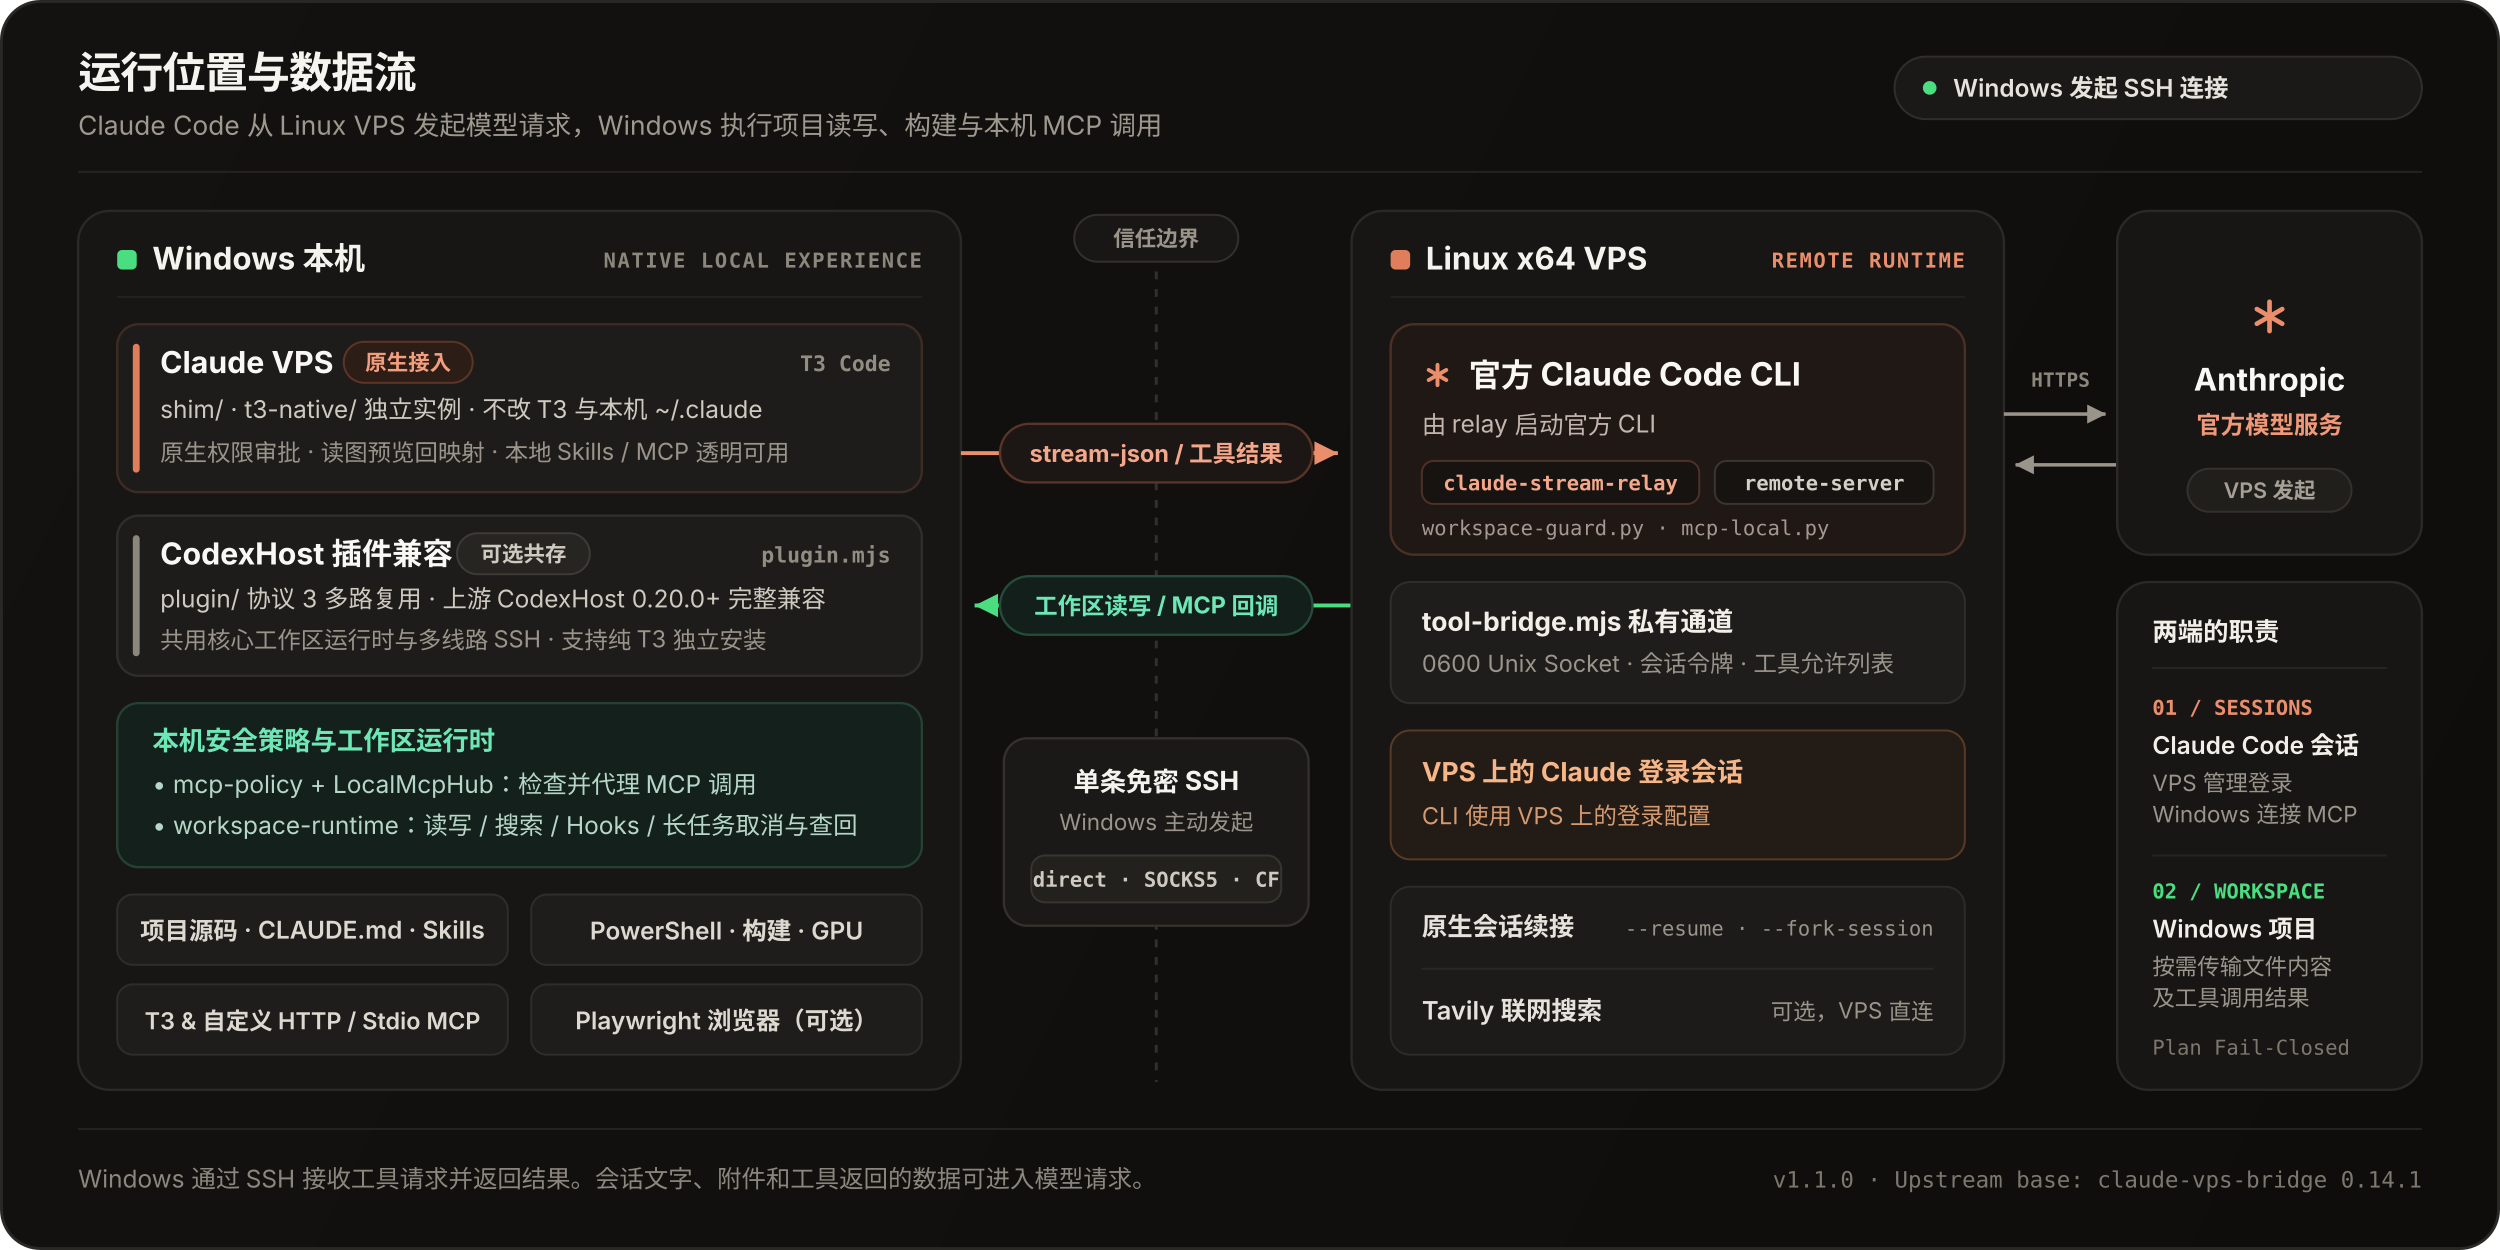
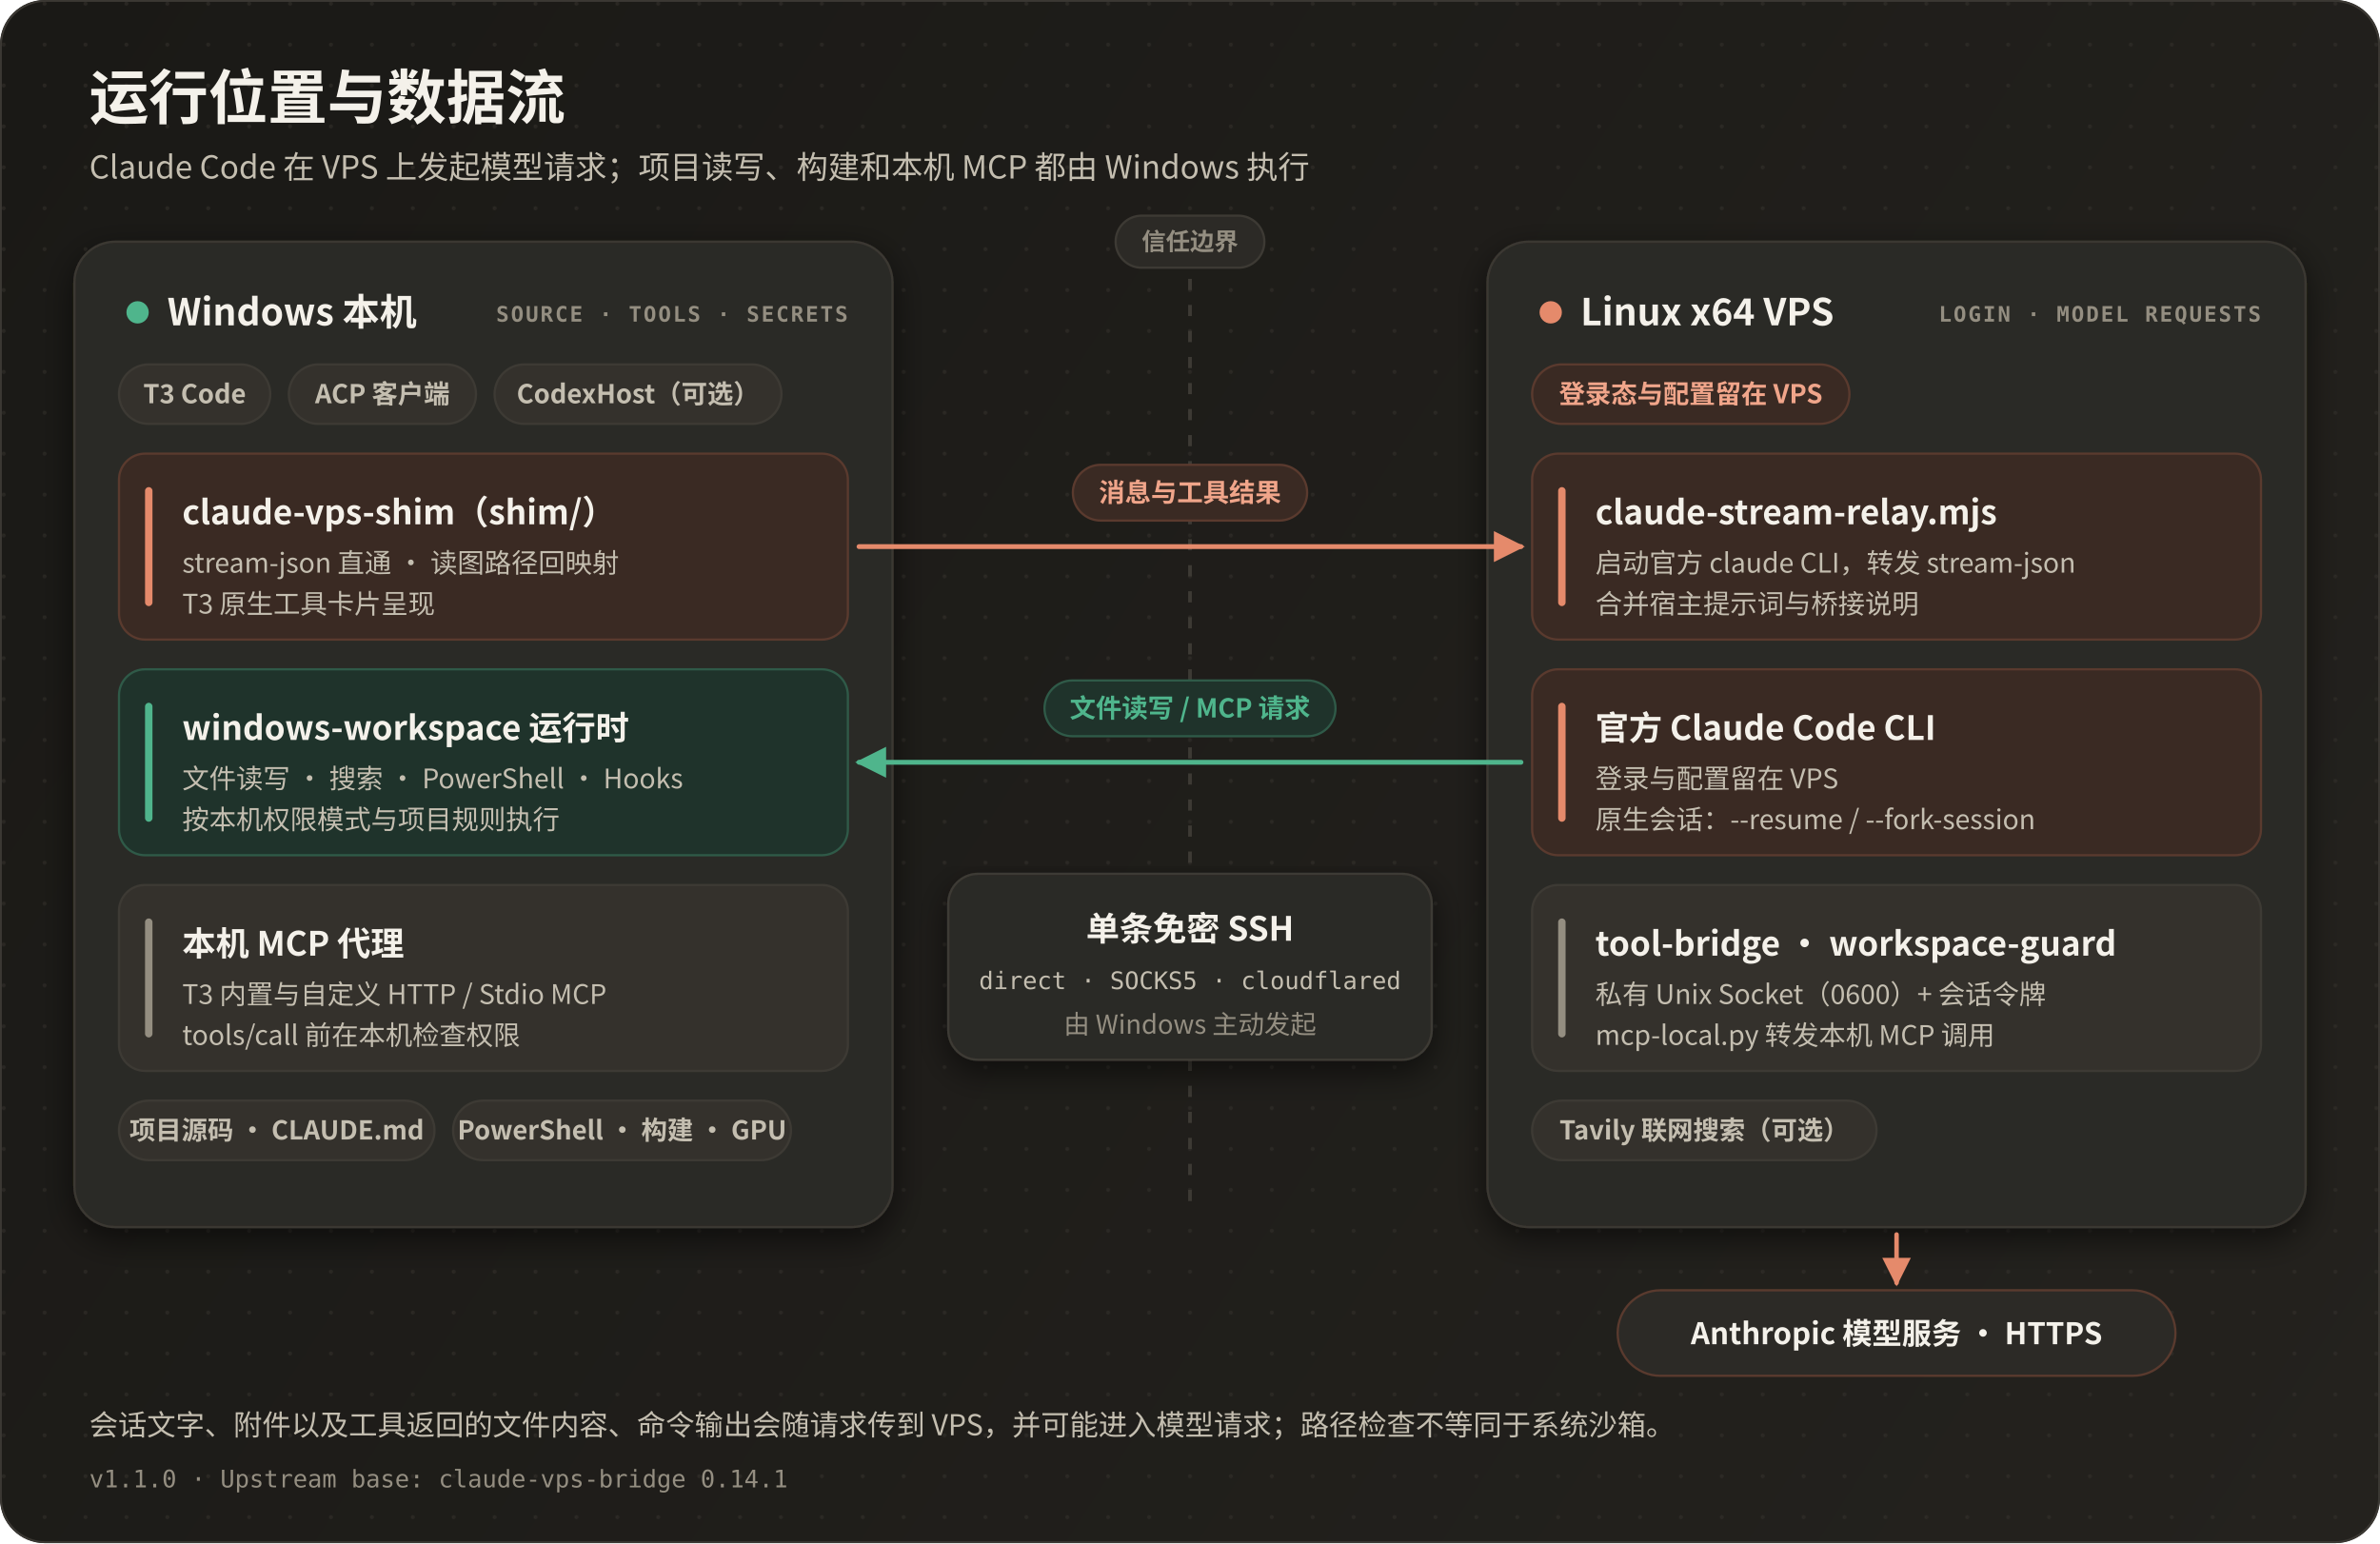
- <svg xmlns="http://www.w3.org/2000/svg" width="1280" height="640" viewBox="0 0 1280 640" fill="none" role="img" aria-labelledby="title desc">
+ <svg xmlns="http://www.w3.org/2000/svg" width="1280" height="830" viewBox="0 0 1280 830" role="img" aria-label="T3 Claude VPS 运行位置与数据流">
  <defs>
-     <linearGradient id="archBgD" x1="0" y1="0" x2="1280" y2="640" gradientUnits="userSpaceOnUse">
-       <stop offset="0%" stop-color="#131211" />
-       <stop offset="100%" stop-color="#0E0D0C" />
+     <linearGradient id="bg" x1="0" y1="0" x2="1280" y2="830" gradientUnits="userSpaceOnUse">
+       <stop offset="0" stop-color="#1A1916" />
+       <stop offset="1" stop-color="#24221E" />
    </linearGradient>
-     <marker id="mTerraD" markerWidth="8" markerHeight="8" refX="7" refY="4" orient="auto">
-       <path d="M1 1L7 4L1 7Z" fill="#EB8E6C" />
+     <radialGradient id="glow" cx="0.5" cy="0.5" r="0.5">
+       <stop offset="0" stop-color="#E58A6B" stop-opacity="0.22" />
+       <stop offset="1" stop-color="#E58A6B" stop-opacity="0" />
+     </radialGradient>
+     <pattern id="dots" width="22" height="22" patternUnits="userSpaceOnUse">
+       <circle cx="2" cy="2" r="1.1" fill="#34312C" />
+     </pattern>
+     <filter id="sh" x="-10%" y="-10%" width="120%" height="135%">
+       <feDropShadow dx="0" dy="6" stdDeviation="9" flood-color="#000000" flood-opacity="0.55" />
+     </filter>
+     <marker id="arA" viewBox="0 0 10 10" refX="8" refY="5" markerWidth="8" markerHeight="8" orient="auto-start-reverse">
+       <path d="M1,1 L9,5 L1,9 Z" fill="#E58A6B" />
    </marker>
-     <marker id="mSageD" markerWidth="8" markerHeight="8" refX="7" refY="4" orient="auto">
-       <path d="M1 1L7 4L1 7Z" fill="#4ADE80" />
-     </marker>
-     <marker id="mStoneD" markerWidth="7" markerHeight="7" refX="6" refY="3.5" orient="auto">
-       <path d="M0.8 0.8L6.2 3.5L0.8 6.2Z" fill="#9A948A" />
+     <marker id="arG" viewBox="0 0 10 10" refX="8" refY="5" markerWidth="8" markerHeight="8" orient="auto-start-reverse">
+       <path d="M1,1 L9,5 L1,9 Z" fill="#4FB58C" />
    </marker>
  </defs>
-   <rect x="0.75" y="0.75" width="1278.5" height="638.5" rx="20" fill="url(#archBgD)" stroke="#2A2825" stroke-width="1.5" />
-   <g font-family="-apple-system, BlinkMacSystemFont, 'Segoe UI', 'PingFang SC', 'Hiragino Sans GB', 'Microsoft YaHei', sans-serif" fill="#F2EFE9">
-     <text x="40" y="45" font-size="22" font-weight="750" letter-spacing="-0.4" fill="#F6F4EF">运行位置与数据流</text>
-     <text x="40" y="69" font-size="13.5" fill="#9E988E">Claude Code 从 Linux VPS 发起模型请求，Windows 执行项目读写、构建与本机 MCP 调用</text>
-     <rect x="970" y="29" width="270" height="32" rx="16" fill="#1A1917" stroke="#312E2A" />
-     <circle cx="988" cy="45" r="3.5" fill="#4ADE80" />
-     <text x="1000" y="49.5" font-size="12.5" font-weight="600" fill="#E6E3DC">Windows 发起 SSH 连接</text>
-     <line x1="40" y1="88" x2="1240" y2="88" stroke="#252320" stroke-width="1" />
-     <rect x="40" y="108" width="452" height="450" rx="16" fill="#171614" stroke="#2B2926" stroke-width="1.2" />
-     <rect x="60" y="128" width="10" height="10" rx="2.5" fill="#4ADE80" />
-     <text x="78" y="138" font-size="16" font-weight="750" fill="#F5F3EE">Windows 本机</text>
-     <text x="472" y="137" text-anchor="end" font-family="ui-monospace, Consolas, monospace" font-size="10.5" font-weight="600" letter-spacing="0.8" fill="#8C877D">NATIVE LOCAL EXPERIENCE</text>
-     <line x1="60" y1="152" x2="472" y2="152" stroke="#24221F" stroke-width="1" />
-     <rect x="60" y="166" width="412" height="86" rx="11" fill="#1E1C1A" stroke="#3D2B24" stroke-width="1.2" />
-     <rect x="68" y="176" width="3.5" height="66" rx="1.75" fill="#E07E5C" />
-     <text x="82" y="191" font-size="15.5" font-weight="750" fill="#FAF8F4">Claude VPS</text>
-     <rect x="176" y="175" width="66" height="21" rx="10.5" fill="#2D1D17" stroke="#5D3526" />
-     <text x="209" y="189.5" text-anchor="middle" font-size="11" font-weight="700" fill="#F29E7E">原生接入</text>
-     <text x="456" y="190" text-anchor="end" font-family="ui-monospace, Consolas, monospace" font-size="11" font-weight="600" fill="#928D83">T3 Code</text>
-     <text x="82" y="214" font-size="12.5" fill="#CFCAC0">shim/ · t3-native/ 独立实例 · 不改 T3 与本机 ~/.claude</text>
-     <text x="82" y="236" font-size="12" fill="#9A948A">原生权限审批 · 读图预览回映射 · 本地 Skills / MCP 透明可用</text>
-     <rect x="60" y="264" width="412" height="82" rx="11" fill="#1D1C1A" stroke="#302E2A" stroke-width="1.2" />
-     <rect x="68" y="274" width="3.5" height="62" rx="1.75" fill="#8C877D" />
-     <text x="82" y="289" font-size="15.5" font-weight="750" fill="#FAF8F4">CodexHost 插件兼容</text>
-     <rect x="234" y="273" width="68" height="21" rx="10.5" fill="#272522" stroke="#3E3B36" />
-     <text x="268" y="287.5" text-anchor="middle" font-size="11" font-weight="600" fill="#CFCAC0">可选共存</text>
-     <text x="456" y="288" text-anchor="end" font-family="ui-monospace, Consolas, monospace" font-size="11" font-weight="600" fill="#928D83">plugin.mjs</text>
-     <text x="82" y="311" font-size="12.5" fill="#CFCAC0">plugin/ 协议 3 多路复用 · 上游 CodexHost 0.20.0+ 完整兼容</text>
-     <text x="82" y="332" font-size="12" fill="#9A948A">共用核心工作区运行时与多线路 SSH · 支持纯 T3 独立安装</text>
-     <rect x="60" y="360" width="412" height="84" rx="11" fill="#14201B" stroke="#234234" stroke-width="1.2" />
-     <text x="78" y="384" font-size="13.5" font-weight="750" fill="#6EE7B7">本机安全策略与工作区运行时</text>
-     <text x="78" y="406" font-size="12.5" fill="#B6D7C8">• mcp-policy + LocalMcpHub：检查并代理 MCP 调用</text>
-     <text x="78" y="427" font-size="12.5" fill="#B6D7C8">• workspace-runtime：读写 / 搜索 / Hooks / 长任务取消与查回</text>
-     <rect x="60" y="458" width="200" height="36" rx="8" fill="#1E1D1B" stroke="#2F2D29" />
-     <text x="160" y="481" text-anchor="middle" font-size="12.5" font-weight="600" fill="#DDD9D0">项目源码 · CLAUDE.md · Skills</text>
-     <rect x="272" y="458" width="200" height="36" rx="8" fill="#1E1D1B" stroke="#2F2D29" />
-     <text x="372" y="481" text-anchor="middle" font-size="12.5" font-weight="600" fill="#DDD9D0">PowerShell · 构建 · GPU</text>
-     <rect x="60" y="504" width="200" height="36" rx="8" fill="#1E1D1B" stroke="#2F2D29" />
-     <text x="160" y="527" text-anchor="middle" font-size="12" font-weight="600" fill="#DDD9D0">T3 &amp; 自定义 HTTP / Stdio MCP</text>
-     <rect x="272" y="504" width="200" height="36" rx="8" fill="#1E1D1B" stroke="#2F2D29" />
-     <text x="372" y="527" text-anchor="middle" font-size="12.5" font-weight="600" fill="#DDD9D0">Playwright 浏览器（可选）</text>
-     <line x1="592" y1="112" x2="592" y2="554" stroke="#33302C" stroke-width="1.5" stroke-dasharray="4 5" />
-     <rect x="550" y="110" width="84" height="24" rx="12" fill="#181715" stroke="#33302C" />
-     <text x="592" y="126" text-anchor="middle" font-size="11" font-weight="700" fill="#9A948A">信任边界</text>
-     <path d="M492 232H685" stroke="#EB8E6C" stroke-width="2" marker-end="url(#mTerraD)" />
-     <rect x="512" y="217" width="160" height="30" rx="15" fill="#1C1614" stroke="#593527" stroke-width="1.2" />
-     <text x="592" y="236.5" text-anchor="middle" font-size="12" font-weight="700" fill="#F4A78B">stream-json / 工具结果</text>
-     <path d="M692 310H499" stroke="#4ADE80" stroke-width="2" marker-end="url(#mSageD)" />
-     <rect x="512" y="295" width="160" height="30" rx="15" fill="#131F1A" stroke="#254C3B" stroke-width="1.2" />
-     <text x="592" y="314.5" text-anchor="middle" font-size="12" font-weight="700" fill="#6EE7B7">工作区读写 / MCP 回调</text>
-     <rect x="514" y="378" width="156" height="96" rx="12" fill="#1A1917" stroke="#34312D" stroke-width="1.2" />
-     <text x="592" y="405" text-anchor="middle" font-size="13.5" font-weight="750" fill="#F5F3EE">单条免密 SSH</text>
-     <text x="592" y="425" text-anchor="middle" font-size="11.5" fill="#9A948A">Windows 主动发起</text>
-     <rect x="528" y="438" width="128" height="24" rx="7" fill="#23211E" stroke="#383530" />
-     <text x="592" y="454" text-anchor="middle" font-family="ui-monospace, Consolas, monospace" font-size="10.5" font-weight="600" fill="#CFCAC0">direct · SOCKS5 · CF</text>
-     <rect x="692" y="108" width="334" height="450" rx="16" fill="#171614" stroke="#2B2926" stroke-width="1.2" />
-     <rect x="712" y="128" width="10" height="10" rx="2.5" fill="#E07E5C" />
-     <text x="730" y="138" font-size="16" font-weight="750" fill="#F5F3EE">Linux x64 VPS</text>
-     <text x="1006" y="137" text-anchor="end" font-family="ui-monospace, Consolas, monospace" font-size="10.5" font-weight="600" letter-spacing="0.8" fill="#EB8E6C">REMOTE RUNTIME</text>
-     <line x1="712" y1="152" x2="1006" y2="152" stroke="#24221F" stroke-width="1" />
-     <rect x="712" y="166" width="294" height="118" rx="12" fill="#201815" stroke="#4D3025" stroke-width="1.2" />
-     <g transform="translate(736 192)" stroke="#EB8E6C" stroke-width="2" stroke-linecap="round">
-       <line x1="0" y1="-5.2" x2="0" y2="5.2" />
-       <line x1="-4.5" y1="-2.6" x2="4.5" y2="2.6" />
-       <line x1="4.5" y1="-2.6" x2="-4.5" y2="2.6" />
-     </g>
-     <text x="752" y="198" font-size="16.5" font-weight="750" fill="#FAF8F4">官方 Claude Code CLI</text>
-     <text x="728" y="222" font-size="12.5" fill="#C4B6AE">由 relay 启动官方 CLI</text>
-     <rect x="728" y="236" width="142" height="22" rx="6" fill="#171311" stroke="#4E3126" />
-     <text x="799" y="251" text-anchor="middle" font-family="ui-monospace, Consolas, monospace" font-size="10.5" font-weight="600" fill="#F4A78B">claude-stream-relay</text>
-     <rect x="878" y="236" width="112" height="22" rx="6" fill="#171311" stroke="#3B3531" />
-     <text x="934" y="251" text-anchor="middle" font-family="ui-monospace, Consolas, monospace" font-size="10.5" font-weight="600" fill="#D4CFC7">remote-server</text>
-     <text x="728" y="274" font-family="ui-monospace, Consolas, monospace" font-size="10.5" fill="#A69890">workspace-guard.py · mcp-local.py</text>
-     <rect x="712" y="298" width="294" height="62" rx="10" fill="#1E1D1B" stroke="#302E2A" />
-     <text x="728" y="323" font-size="13.5" font-weight="700" fill="#F2EFE9">tool-bridge.mjs 私有通道</text>
-     <text x="728" y="344" font-size="12" fill="#9A948A">0600 Unix Socket · 会话令牌 · 工具允许列表</text>
-     <rect x="712" y="374" width="294" height="66" rx="10" fill="#231B15" stroke="#593B25" />
-     <text x="728" y="400" font-size="13.5" font-weight="750" fill="#F6B688">VPS 上的 Claude 登录会话</text>
-     <text x="728" y="422" font-size="12" fill="#D59A70">CLI 使用 VPS 上的登录配置</text>
-     <rect x="712" y="454" width="294" height="86" rx="10" fill="#1C1B19" stroke="#2D2B27" />
-     <text x="728" y="479" font-size="13" font-weight="700" fill="#E6E3DC">原生会话续接</text>
-     <text x="990" y="479" text-anchor="end" font-family="ui-monospace, Consolas, monospace" font-size="10.5" fill="#9A948A">--resume · --fork-session</text>
-     <line x1="728" y1="496" x2="990" y2="496" stroke="#2A2825" stroke-width="1" />
-     <text x="728" y="522" font-size="13" font-weight="600" fill="#E6E3DC">Tavily 联网搜索</text>
-     <text x="990" y="522" text-anchor="end" font-size="11.5" fill="#9A948A">可选，VPS 直连</text>
-     <text x="1055" y="198" text-anchor="middle" font-family="ui-monospace, Consolas, monospace" font-size="10" font-weight="600" fill="#8C877D">HTTPS</text>
-     <path d="M1026 212H1078" stroke="#9A948A" stroke-width="1.8" marker-end="url(#mStoneD)" />
-     <path d="M1084 238H1032" stroke="#9A948A" stroke-width="1.8" marker-end="url(#mStoneD)" />
-     <rect x="1084" y="108" width="156" height="176" rx="16" fill="#171614" stroke="#2B2926" stroke-width="1.2" />
-     <g transform="translate(1162 162)" stroke="#EB8E6C" stroke-width="2.4" stroke-linecap="round">
-       <line x1="0" y1="-7.5" x2="0" y2="7.5" />
-       <line x1="-6.5" y1="-3.75" x2="6.5" y2="3.75" />
-       <line x1="6.5" y1="-3.75" x2="-6.5" y2="3.75" />
-     </g>
-     <text x="1162" y="200" text-anchor="middle" font-size="16" font-weight="750" fill="#FAF8F4">Anthropic</text>
-     <text x="1162" y="222" text-anchor="middle" font-size="12.5" font-weight="600" fill="#F09878">官方模型服务</text>
-     <rect x="1120" y="240" width="84" height="22" rx="11" fill="#211F1C" stroke="#34312D" />
-     <text x="1162" y="255" text-anchor="middle" font-size="11" font-weight="600" fill="#A6A096">VPS 发起</text>
-     <rect x="1084" y="298" width="156" height="260" rx="16" fill="#171614" stroke="#2B2926" stroke-width="1.2" />
-     <text x="1102" y="328" font-size="13" font-weight="750" fill="#F2EFE9">两端的职责</text>
-     <line x1="1102" y1="342" x2="1222" y2="342" stroke="#282623" stroke-width="1" />
-     <text x="1102" y="366" font-family="ui-monospace, Consolas, monospace" font-size="10.5" font-weight="700" fill="#EB8E6C">01 / SESSIONS</text>
-     <text x="1102" y="386" font-size="12.5" font-weight="600" fill="#F2EFE9">Claude Code 会话</text>
-     <text x="1102" y="405" font-size="11.5" fill="#9A948A">VPS 管理登录</text>
-     <text x="1102" y="421" font-size="11.5" fill="#9A948A">Windows 连接 MCP</text>
-     <line x1="1102" y1="438" x2="1222" y2="438" stroke="#262421" stroke-width="1" />
-     <text x="1102" y="460" font-family="ui-monospace, Consolas, monospace" font-size="10.5" font-weight="700" fill="#4ADE80">02 / WORKSPACE</text>
-     <text x="1102" y="480" font-size="12.5" font-weight="600" fill="#F2EFE9">Windows 项目</text>
-     <text x="1102" y="499" font-size="11.5" fill="#9A948A">按需传输文件内容</text>
-     <text x="1102" y="515" font-size="11.5" fill="#9A948A">及工具调用结果</text>
-     <text x="1102" y="540" font-family="ui-monospace, Consolas, monospace" font-size="10.5" fill="#7D786E">Plan Fail-Closed</text>
-     <line x1="40" y1="578" x2="1240" y2="578" stroke="#252320" stroke-width="1" />
-     <text x="40" y="608" font-size="12.5" fill="#8C877D">Windows 通过 SSH 接收工具请求并返回结果。会话文字、附件和工具返回的数据可进入模型请求。</text>
-     <text x="1240" y="608" text-anchor="end" font-family="ui-monospace, Consolas, monospace" font-size="11.5" fill="#7D786E">v1.1.0 · Upstream base: claude-vps-bridge 0.14.1</text>
+   <rect width="1280" height="830" rx="24" fill="url(#bg)" />
+   <rect width="1280" height="830" rx="24" fill="url(#dots)" opacity="0.55" />
+   <rect x="0.5" y="0.5" width="1279" height="829" rx="24" fill="none" stroke="#3B3833" />
+   <g font-family="Segoe UI, Microsoft YaHei UI, PingFang SC, Noto Sans CJK SC, Helvetica Neue, Arial, sans-serif">
+     <text x="48" y="64" font-size="32" font-weight="800" fill="#F4F1EA">运行位置与数据流</text>
+     <text x="48" y="96" font-size="17" font-weight="400" fill="#C4BEB0">Claude Code 在 VPS 上发起模型请求；项目读写、构建和本机 MCP 都由 Windows 执行</text>
+     <line x1="640" y1="150" x2="640" y2="650" stroke="#3D3A34" stroke-width="2" stroke-dasharray="6 8" />
+     <rect x="40" y="130" width="440" height="530" rx="22" fill="#2C2A26" stroke="#3B3833" stroke-width="1.2" filter="url(#sh)" />
+     <circle cx="74" cy="168" r="6" fill="#4FB58C" />
+     <text x="90" y="175" font-size="20" font-weight="800" fill="#F4F1EA">Windows 本机</text>
+     <text x="456" y="173" font-size="11.5" font-weight="700" fill="#948E81" text-anchor="end" font-family="Cascadia Mono, JetBrains Mono, Consolas, SFMono-Regular, monospace" letter-spacing="1">SOURCE · TOOLS · SECRETS</text>
+     <rect x="800" y="130" width="440" height="530" rx="22" fill="#2C2A26" stroke="#3B3833" stroke-width="1.2" filter="url(#sh)" />
+     <circle cx="834" cy="168" r="6" fill="#E58A6B" />
+     <text x="850" y="175" font-size="20" font-weight="800" fill="#F4F1EA">Linux x64 VPS</text>
+     <text x="1216" y="173" font-size="11.5" font-weight="700" fill="#948E81" text-anchor="end" font-family="Cascadia Mono, JetBrains Mono, Consolas, SFMono-Regular, monospace" letter-spacing="1">LOGIN · MODEL REQUESTS</text>
+     <rect x="64" y="196" width="81.34" height="32" rx="16" fill="#34312C" stroke="#3D3A34" stroke-width="1.2" />
+     <text x="104.67" y="216.9" font-size="14" font-weight="600" fill="#C4BEB0" text-anchor="middle">T3 Code</text>
+     <rect x="155.34" y="196" width="100.66" height="32" rx="16" fill="#34312C" stroke="#3D3A34" stroke-width="1.2" />
+     <text x="205.67" y="216.9" font-size="14" font-weight="600" fill="#C4BEB0" text-anchor="middle">ACP 客户端</text>
+     <rect x="266" y="196" width="154.28" height="32" rx="16" fill="#34312C" stroke="#3D3A34" stroke-width="1.2" />
+     <text x="343.14" y="216.9" font-size="14" font-weight="600" fill="#C4BEB0" text-anchor="middle">CodexHost（可选）</text>
+     <rect x="824" y="196" width="170.66" height="32" rx="16" fill="#3A2A23" stroke="#5A3A2E" stroke-width="1.2" />
+     <text x="909.33" y="216.9" font-size="14" font-weight="600" fill="#F0A58A" text-anchor="middle">登录态与配置留在 VPS</text>
+     <rect x="64" y="244" width="392" height="100" rx="14" fill="#3A2A23" stroke="#5A3A2E" stroke-width="1.2" />
+     <rect x="78" y="262" width="4" height="64" rx="2" fill="#E58A6B" />
+     <text x="98" y="282" font-size="18" font-weight="800" fill="#F4F1EA">claude-vps-shim（shim/）</text>
+     <text x="98" y="308" font-size="14.5" font-weight="400" fill="#C4BEB0">stream-json 直通 · 读图路径回映射</text>
+     <text x="98" y="330" font-size="14.5" font-weight="400" fill="#C4BEB0">T3 原生工具卡片呈现</text>
+     <rect x="64" y="360" width="392" height="100" rx="14" fill="#1F332B" stroke="#2F5A48" stroke-width="1.2" />
+     <rect x="78" y="378" width="4" height="64" rx="2" fill="#4FB58C" />
+     <text x="98" y="398" font-size="18" font-weight="800" fill="#F4F1EA">windows-workspace 运行时</text>
+     <text x="98" y="424" font-size="14.5" font-weight="400" fill="#C4BEB0">文件读写 · 搜索 · PowerShell · Hooks</text>
+     <text x="98" y="446" font-size="14.5" font-weight="400" fill="#C4BEB0">按本机权限模式与项目规则执行</text>
+     <rect x="64" y="476" width="392" height="100" rx="14" fill="#34312C" stroke="#3D3A34" stroke-width="1.2" />
+     <rect x="78" y="494" width="4" height="64" rx="2" fill="#948E81" />
+     <text x="98" y="514" font-size="18" font-weight="800" fill="#F4F1EA">本机 MCP 代理</text>
+     <text x="98" y="540" font-size="14.5" font-weight="400" fill="#C4BEB0">T3 内置与自定义 HTTP / Stdio MCP</text>
+     <text x="98" y="562" font-size="14.5" font-weight="400" fill="#C4BEB0">tools/call 前在本机检查权限</text>
+     <rect x="824" y="244" width="392" height="100" rx="14" fill="#3A2A23" stroke="#5A3A2E" stroke-width="1.2" />
+     <rect x="838" y="262" width="4" height="64" rx="2" fill="#E58A6B" />
+     <text x="858" y="282" font-size="18" font-weight="800" fill="#F4F1EA">claude-stream-relay.mjs</text>
+     <text x="858" y="308" font-size="14.5" font-weight="400" fill="#C4BEB0">启动官方 claude CLI，转发 stream-json</text>
+     <text x="858" y="330" font-size="14.5" font-weight="400" fill="#C4BEB0">合并宿主提示词与桥接说明</text>
+     <rect x="824" y="360" width="392" height="100" rx="14" fill="#3A2A23" stroke="#5A3A2E" stroke-width="1.2" />
+     <rect x="838" y="378" width="4" height="64" rx="2" fill="#E58A6B" />
+     <text x="858" y="398" font-size="18" font-weight="800" fill="#F4F1EA">官方 Claude Code CLI</text>
+     <text x="858" y="424" font-size="14.5" font-weight="400" fill="#C4BEB0">登录与配置留在 VPS</text>
+     <text x="858" y="446" font-size="14.5" font-weight="400" fill="#C4BEB0">原生会话：--resume / --fork-session</text>
+     <rect x="824" y="476" width="392" height="100" rx="14" fill="#34312C" stroke="#3D3A34" stroke-width="1.2" />
+     <rect x="838" y="494" width="4" height="64" rx="2" fill="#948E81" />
+     <text x="858" y="514" font-size="18" font-weight="800" fill="#F4F1EA">tool-bridge · workspace-guard</text>
+     <text x="858" y="540" font-size="14.5" font-weight="400" fill="#C4BEB0">私有 Unix Socket（0600）+ 会话令牌</text>
+     <text x="858" y="562" font-size="14.5" font-weight="400" fill="#C4BEB0">mcp-local.py 转发本机 MCP 调用</text>
+     <rect x="64" y="592" width="169.68" height="32" rx="16" fill="#34312C" stroke="#3D3A34" stroke-width="1.2" />
+     <text x="148.84" y="612.9" font-size="14" font-weight="600" fill="#C4BEB0" text-anchor="middle">项目源码 · CLAUDE.md</text>
+     <rect x="243.68" y="592" width="181.72" height="32" rx="16" fill="#34312C" stroke="#3D3A34" stroke-width="1.2" />
+     <text x="334.54" y="612.9" font-size="14" font-weight="600" fill="#C4BEB0" text-anchor="middle">PowerShell · 构建 · GPU</text>
+     <rect x="824" y="592" width="185.22" height="32" rx="16" fill="#34312C" stroke="#3D3A34" stroke-width="1.2" />
+     <text x="916.61" y="612.9" font-size="14" font-weight="600" fill="#C4BEB0" text-anchor="middle">Tavily 联网搜索（可选）</text>
+     <line x1="462" y1="294" x2="818" y2="294" stroke="#E58A6B" stroke-width="2.6" stroke-linecap="round" marker-end="url(#arA)" />
+     <line x1="818" y1="410" x2="462" y2="410" stroke="#4FB58C" stroke-width="2.6" stroke-linecap="round" marker-end="url(#arG)" />
+     <rect x="577" y="250" width="126" height="30" rx="15" fill="#3A2A23" stroke="#5A3A2E" stroke-width="1.2" />
+     <text x="640" y="269.9" font-size="14" font-weight="600" fill="#F0A58A" text-anchor="middle">消息与工具结果</text>
+     <rect x="561.74" y="366" width="156.52" height="30" rx="15" fill="#1F332B" stroke="#2F5A48" stroke-width="1.2" />
+     <text x="640" y="385.9" font-size="14" font-weight="600" fill="#4FB58C" text-anchor="middle">文件读写 / MCP 请求</text>
+     <rect x="600" y="116" width="80" height="28" rx="14" fill="#2C2A26" stroke="#3D3A34" stroke-width="1.2" />
+     <text x="640" y="134.55" font-size="13" font-weight="600" fill="#948E81" text-anchor="middle">信任边界</text>
+     <rect x="510" y="470" width="260" height="100" rx="16" fill="#2C2A26" stroke="#3D3A34" stroke-width="1.2" filter="url(#sh)" />
+     <text x="640" y="506" font-size="18" font-weight="800" fill="#F4F1EA" text-anchor="middle">单条免密 SSH</text>
+     <text x="640" y="532" font-size="13" font-weight="400" fill="#C4BEB0" text-anchor="middle" font-family="Cascadia Mono, JetBrains Mono, Consolas, SFMono-Regular, monospace">direct · SOCKS5 · cloudflared</text>
+     <text x="640" y="556" font-size="14" font-weight="400" fill="#948E81" text-anchor="middle">由 Windows 主动发起</text>
+     <line x1="1020" y1="664" x2="1020" y2="690" stroke="#E58A6B" stroke-width="2.4" stroke-linecap="round" marker-end="url(#arA)" />
+     <rect x="870" y="694" width="300" height="46" rx="23" fill="#2C2A26" stroke="#5A3A2E" stroke-width="1.2" />
+     <text x="1020" y="723" font-size="16" font-weight="700" fill="#F4F1EA" text-anchor="middle">Anthropic 模型服务 · HTTPS</text>
+     <text x="48" y="772" font-size="15.5" font-weight="400" fill="#C4BEB0">会话文字、附件以及工具返回的文件内容、命令输出会随请求传到 VPS，并可能进入模型请求；路径检查不等同于系统沙箱。</text>
+     <text x="48" y="800" font-size="13" font-weight="400" fill="#948E81" font-family="Cascadia Mono, JetBrains Mono, Consolas, SFMono-Regular, monospace">v1.1.0 · Upstream base: claude-vps-bridge 0.14.1</text>
  </g>
</svg>
